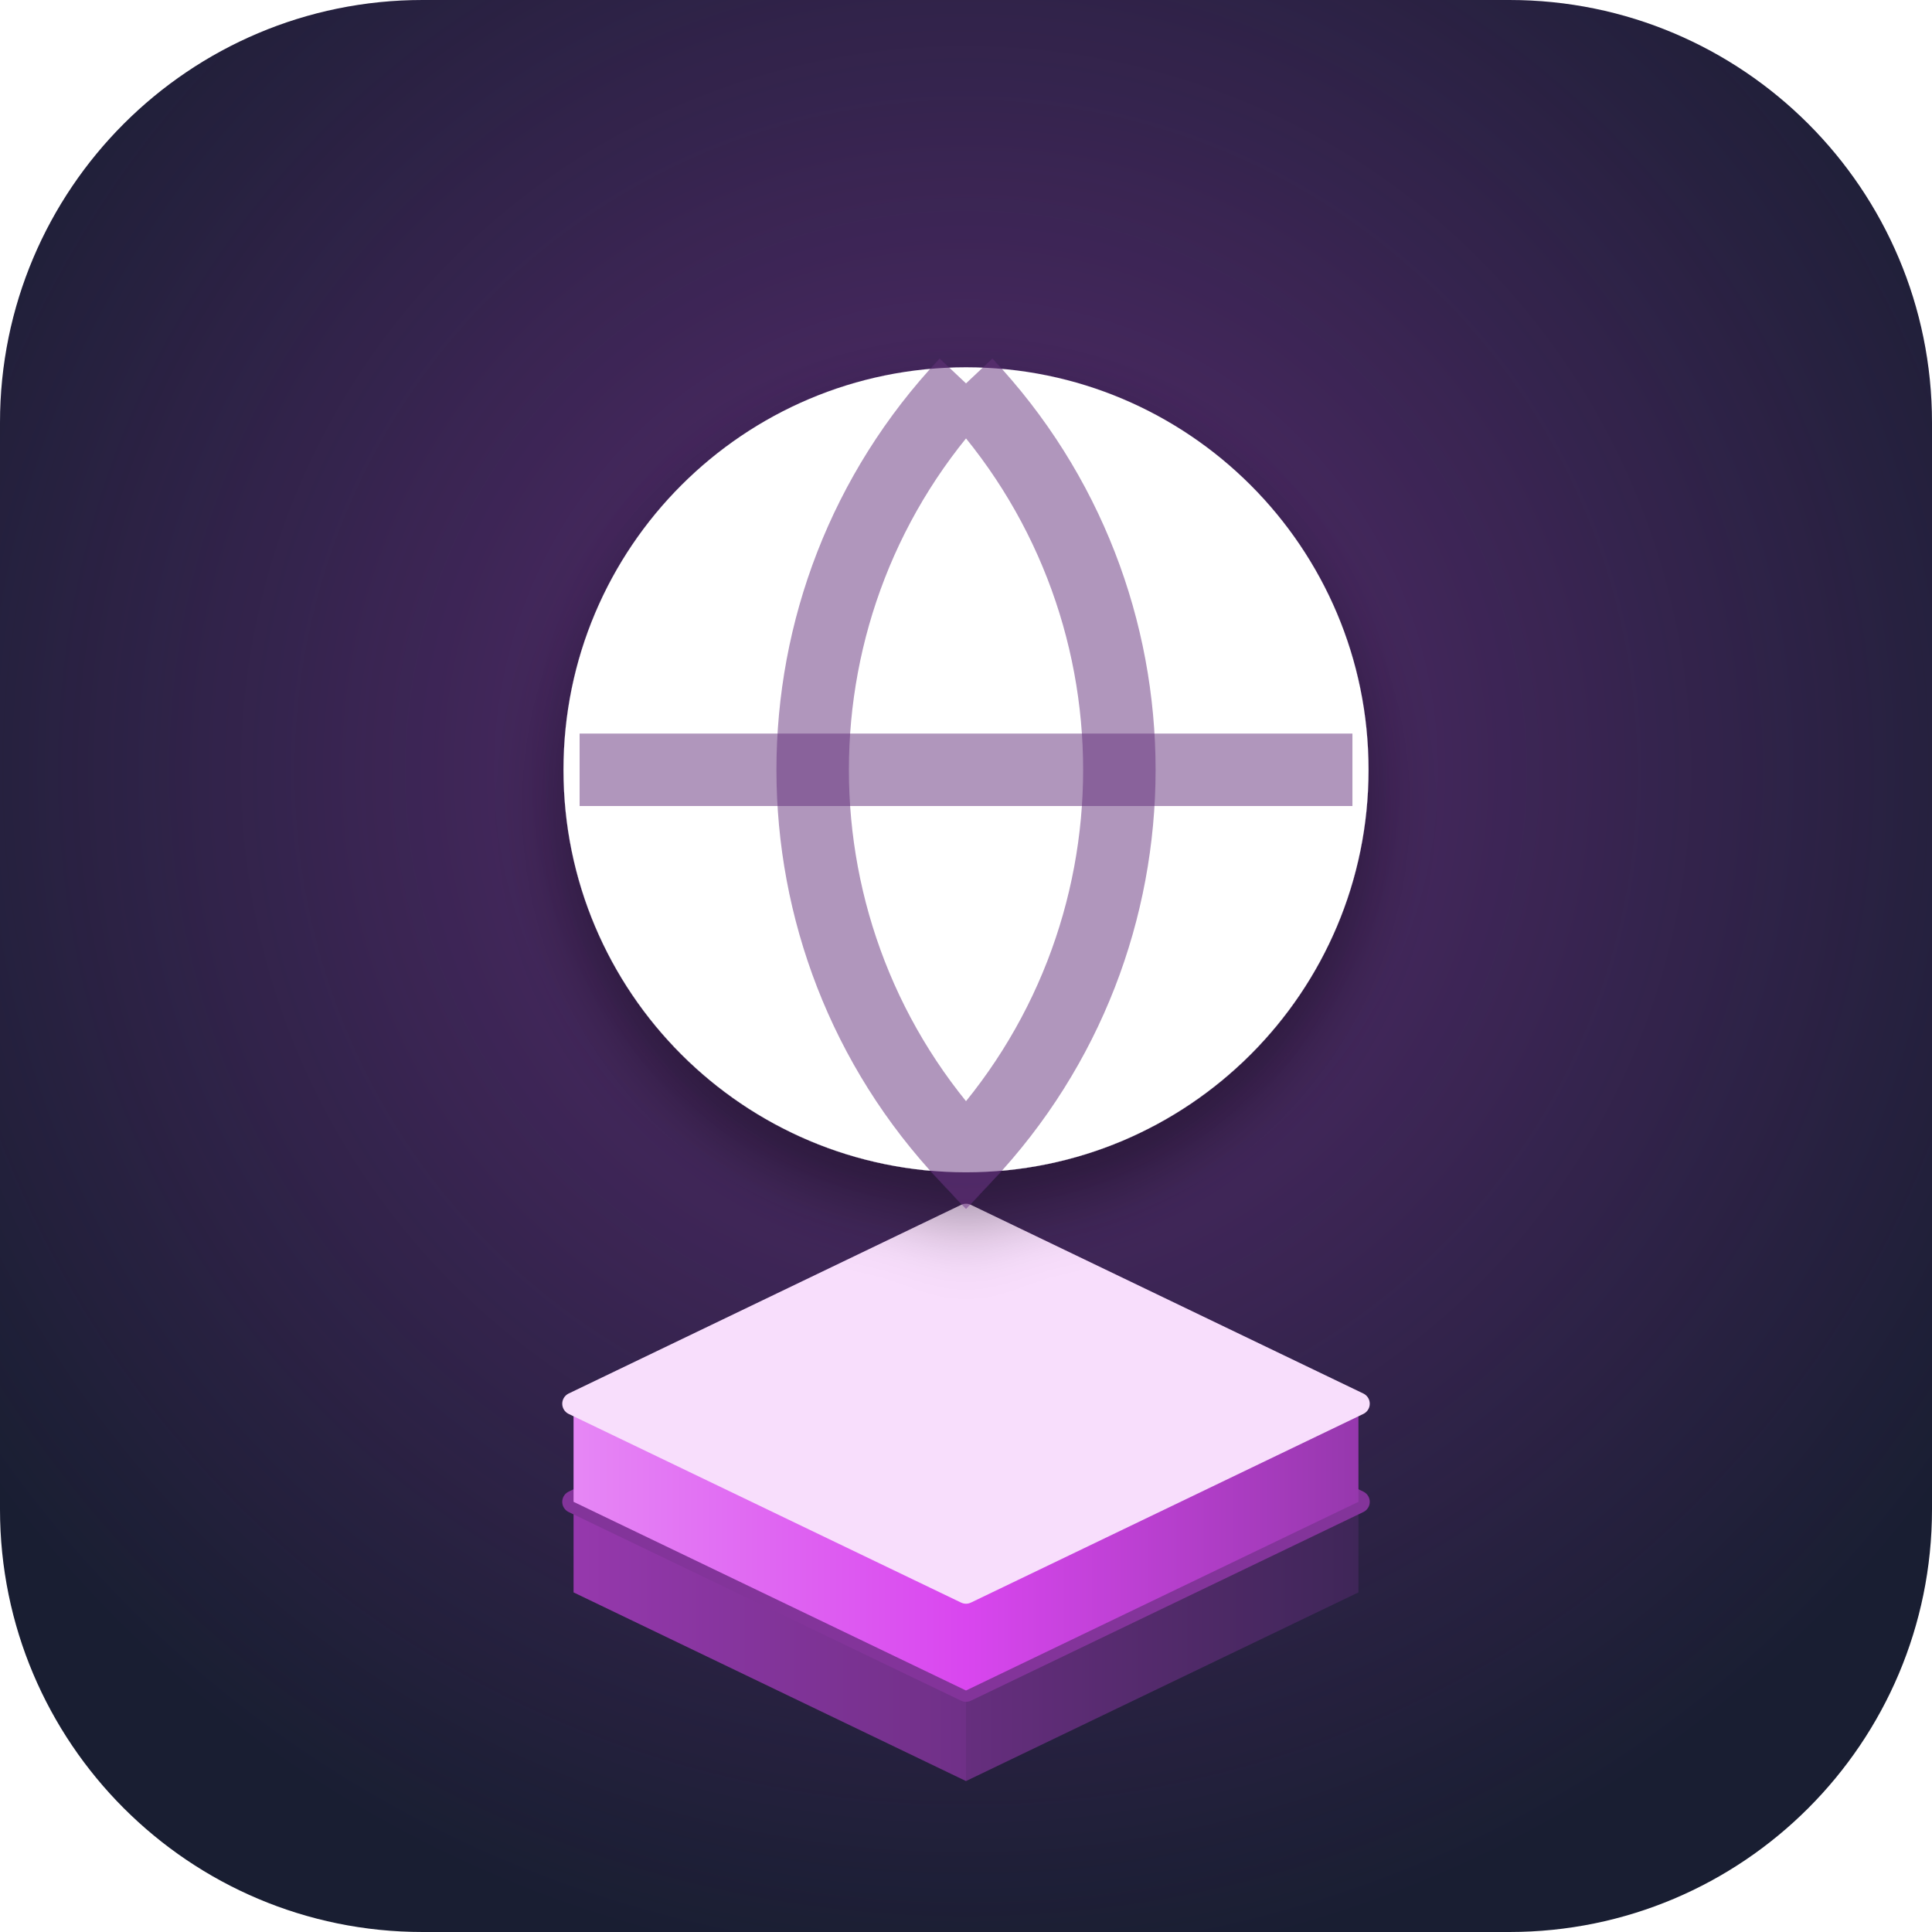
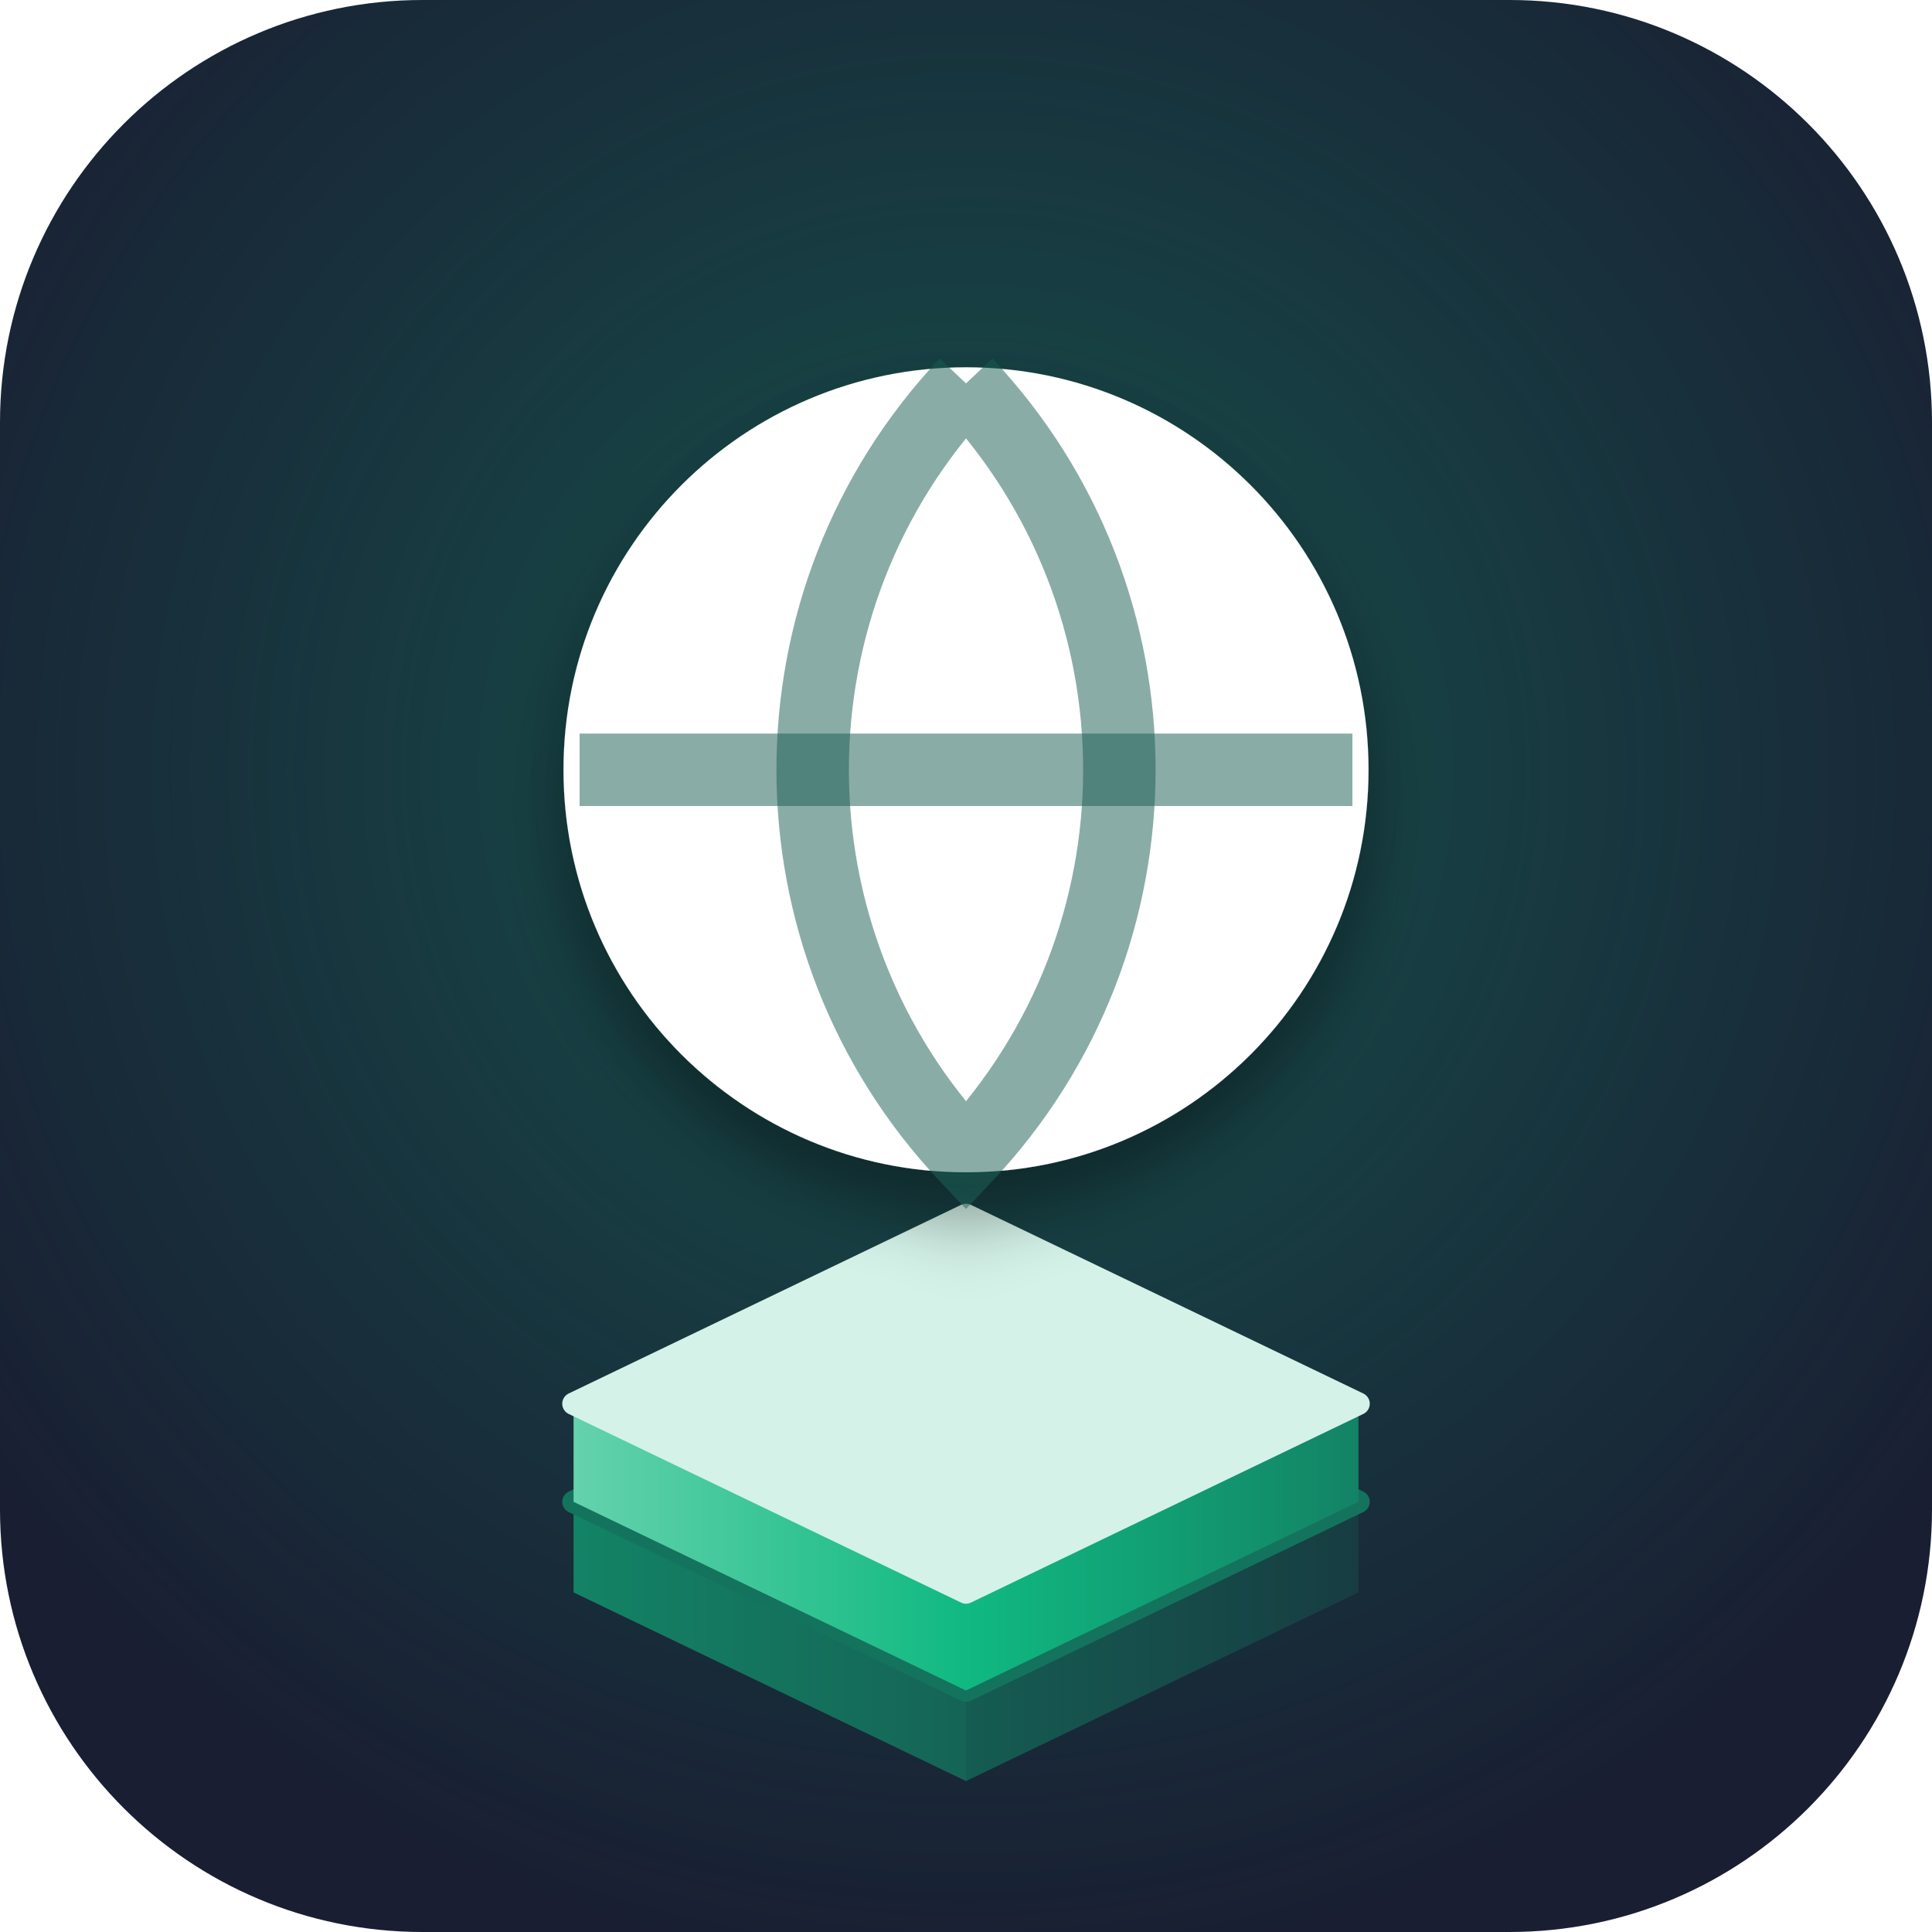
<svg xmlns="http://www.w3.org/2000/svg" viewBox="0 0 512 512" width="512" height="512">
  <defs>
    <linearGradient id="gf" gradientUnits="userSpaceOnUse" x1="0" y1="80" x2="0" y2="340">
      <stop offset="0" stop-color="#ffffff" />
-       <stop offset="1" stop-color="#f4cbfb" />
+       <stop offset="1" stop-color="#bcebdc" />
    </linearGradient>
    <linearGradient id="gs" gradientUnits="userSpaceOnUse" x1="0" y1="80" x2="0" y2="340">
-       <stop offset="0" stop-color="#eeacf8" />
-       <stop offset="1" stop-color="#e47ef4" />
+       <stop offset="0" stop-color="#93e0c6" />
+       <stop offset="1" stop-color="#58cea7" />
    </linearGradient>
    <linearGradient id="pl1">
-       <stop offset="0" stop-color="#e687f5" />
-       <stop offset="1" stop-color="#d946ef" />
+       <stop offset="0" stop-color="#64d2ad" />
+       <stop offset="1" stop-color="#10b981" />
    </linearGradient>
    <linearGradient id="pr1">
-       <stop offset="0" stop-color="#d946ef" />
-       <stop offset="1" stop-color="#9638ad" />
+       <stop offset="0" stop-color="#10b981" />
+       <stop offset="1" stop-color="#138365" />
    </linearGradient>
    <linearGradient id="pl2">
-       <stop offset="0" stop-color="#9638ad" />
-       <stop offset="1" stop-color="#6f3087" />
+       <stop offset="0" stop-color="#138365" />
+       <stop offset="1" stop-color="#156456" />
    </linearGradient>
    <linearGradient id="pr2">
-       <stop offset="0" stop-color="#662e7e" />
-       <stop offset="1" stop-color="#3f2658" />
+       <stop offset="0" stop-color="#155c52" />
+       <stop offset="1" stop-color="#173d42" />
    </linearGradient>
    <radialGradient id="glow" cx=".5" cy=".4" r=".62">
-       <stop offset="0" stop-color="#d946ef" stop-opacity=".34" />
-       <stop offset="1" stop-color="#d946ef" stop-opacity="0" />
+       <stop offset="0" stop-color="#10b981" stop-opacity=".34" />
+       <stop offset="1" stop-color="#10b981" stop-opacity="0" />
    </radialGradient>
    <filter id="sh" x="-20%" y="-20%" width="140%" height="150%">
      <feDropShadow dx="0" dy="10" stdDeviation="9" flood-color="#000" flood-opacity=".38" />
    </filter>
  </defs>
  <rect width="512" height="512" rx="112" fill="#191e32" />
  <rect width="512" height="512" rx="112" fill="url(#glow)" />
  <path d="M152 398 L256 448 L256 472 L152 422 Z" fill="url(#pl2)" />
  <path d="M360 398 L256 448 L256 472 L360 422 Z" fill="url(#pr2)" />
-   <path d="M256 348 L360 398 L256 448 L152 398 Z" fill="#83349a" stroke="#83349a" stroke-width="6" stroke-linejoin="round" />
+   <path d="M256 348 L360 398 L256 448 L152 398 Z" fill="#14735d" stroke="#14735d" stroke-width="6" stroke-linejoin="round" />
  <path d="M152 372 L256 422 L256 448 L152 398 Z" fill="url(#pl1)" />
  <path d="M360 372 L256 422 L256 448 L360 398 Z" fill="url(#pr1)" />
-   <path d="M256 322 L360 372 L256 422 L152 372 Z" fill="#f8defc" stroke="#f8defc" stroke-width="6" stroke-linejoin="round" />
+   <path d="M256 322 L360 372 L256 422 L152 372 Z" fill="#d4f2e8" stroke="#d4f2e8" stroke-width="6" stroke-linejoin="round" />
  <g filter="url(#sh)">
    <g transform="translate(128 76) scale(10.667)">
      <circle cx="12" cy="12" r="10" fill="url(#gf)" />
-       <path d="M2.4 12 H21.6" stroke="#622d7a" stroke-width="1.8" opacity=".5" />
-       <path d="M12 2.4 a14 14 0 0 1 0 19.2 a14 14 0 0 1 0-19.2" fill="none" stroke="#622d7a" stroke-width="1.8" opacity=".5" />
+       <path d="M2.4 12 H21.6" stroke="#165950" stroke-width="1.8" opacity=".5" />
+       <path d="M12 2.4 a14 14 0 0 1 0 19.2 a14 14 0 0 1 0-19.2" fill="none" stroke="#165950" stroke-width="1.8" opacity=".5" />
    </g>
  </g>
</svg>
